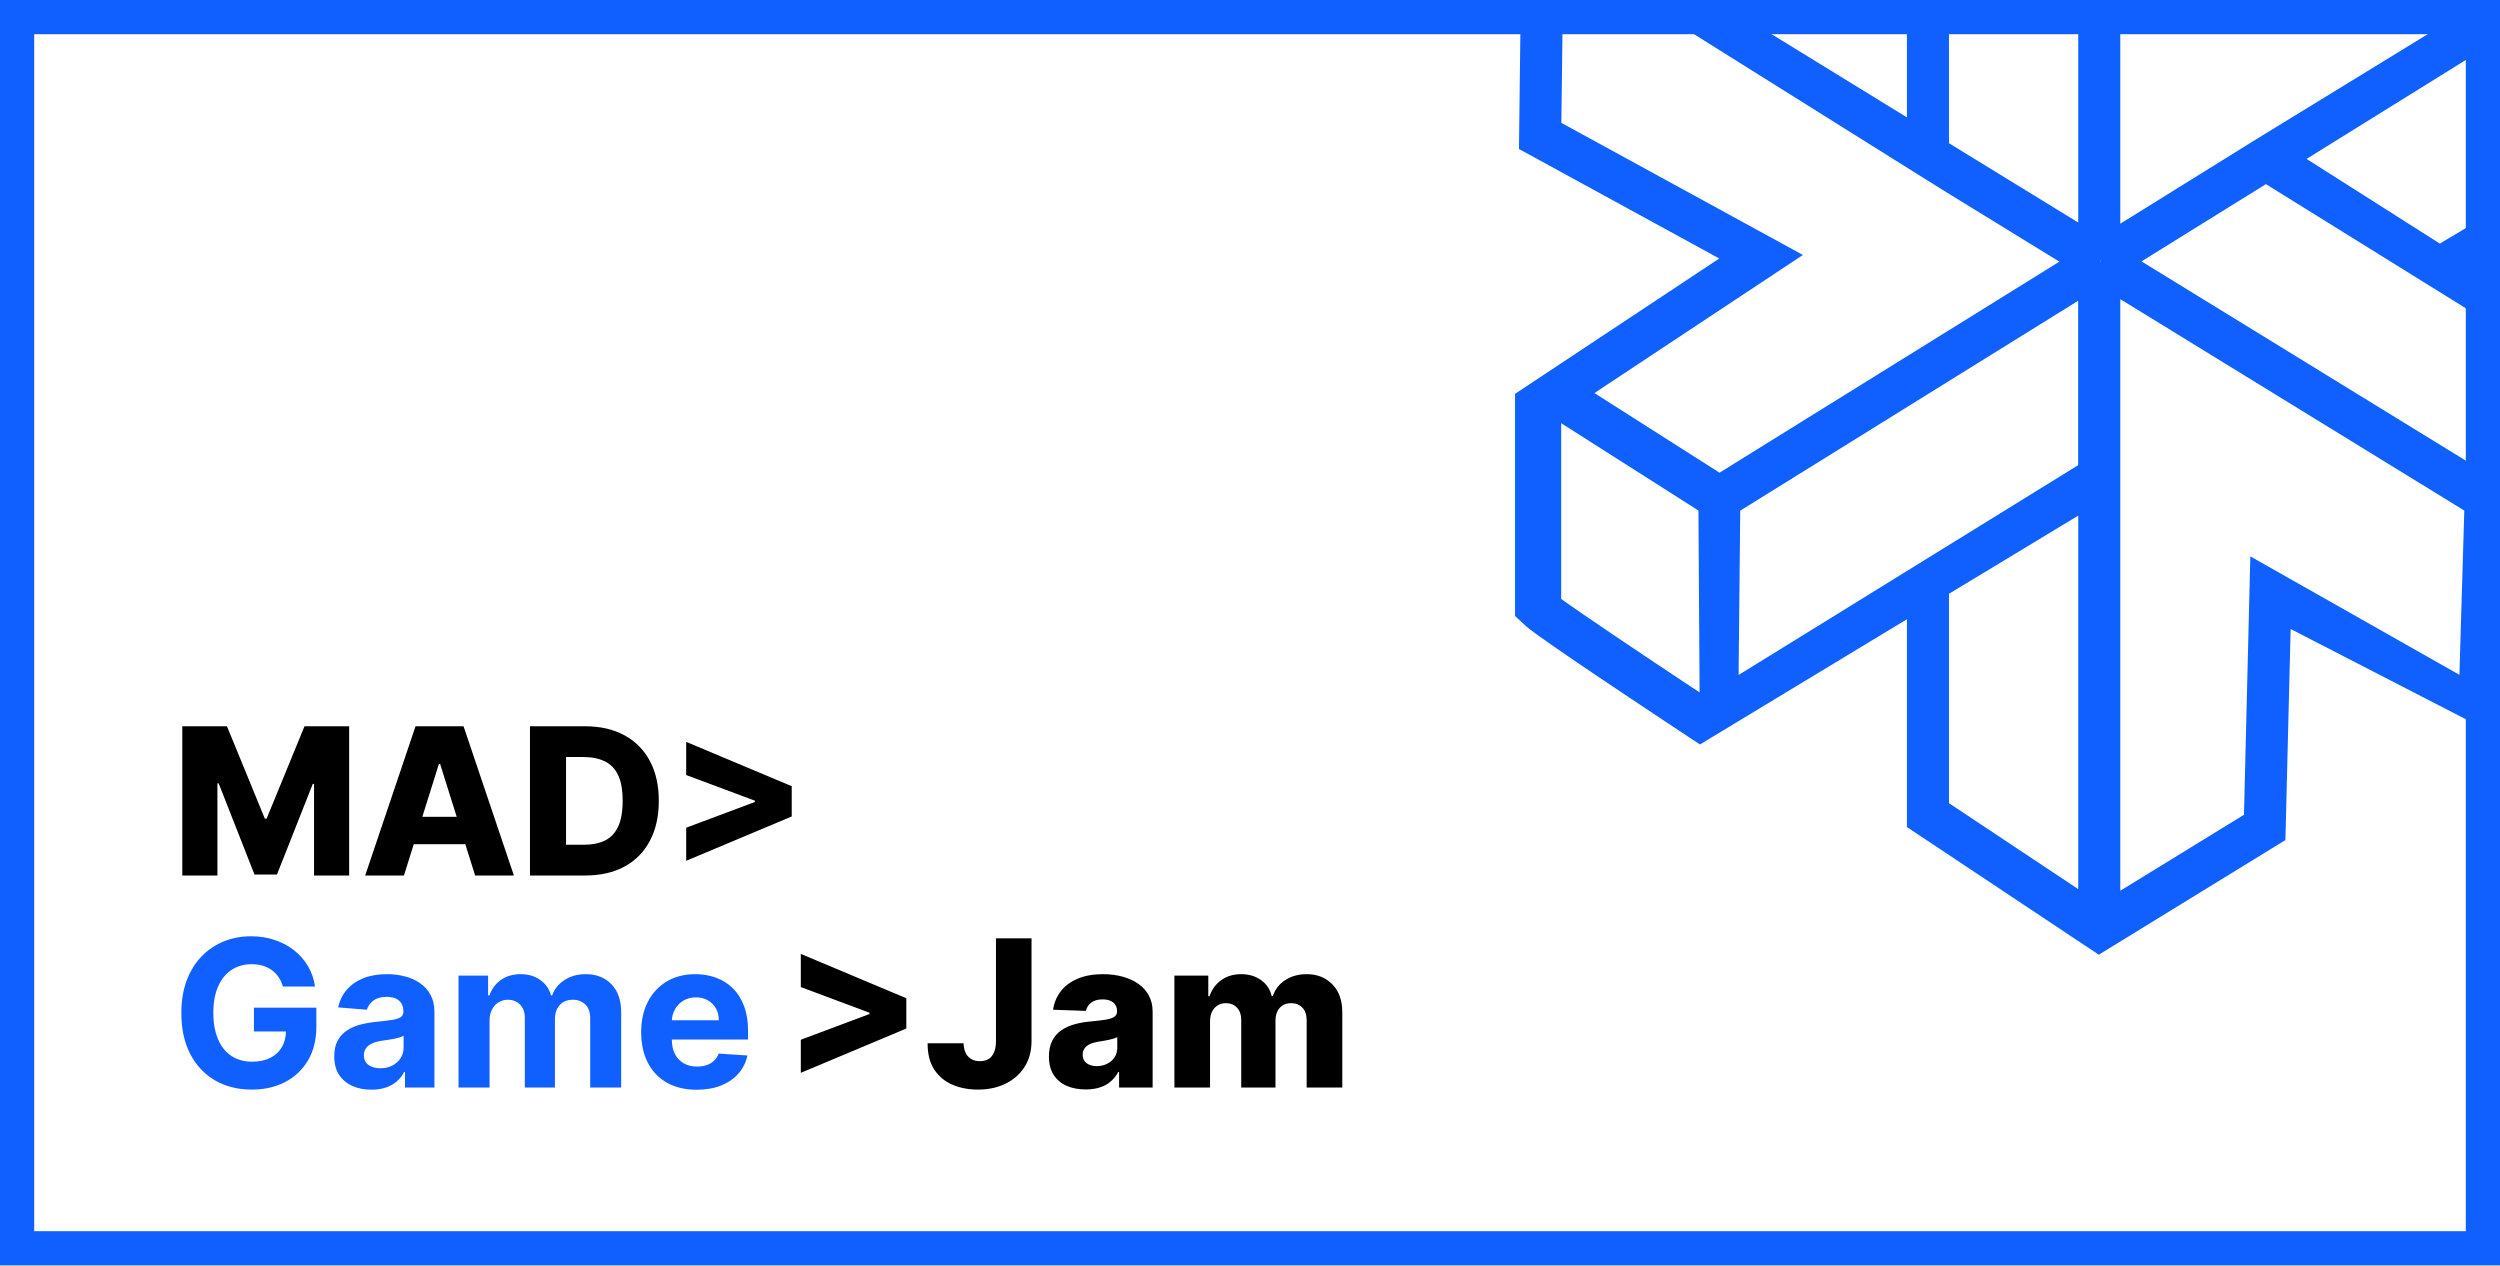
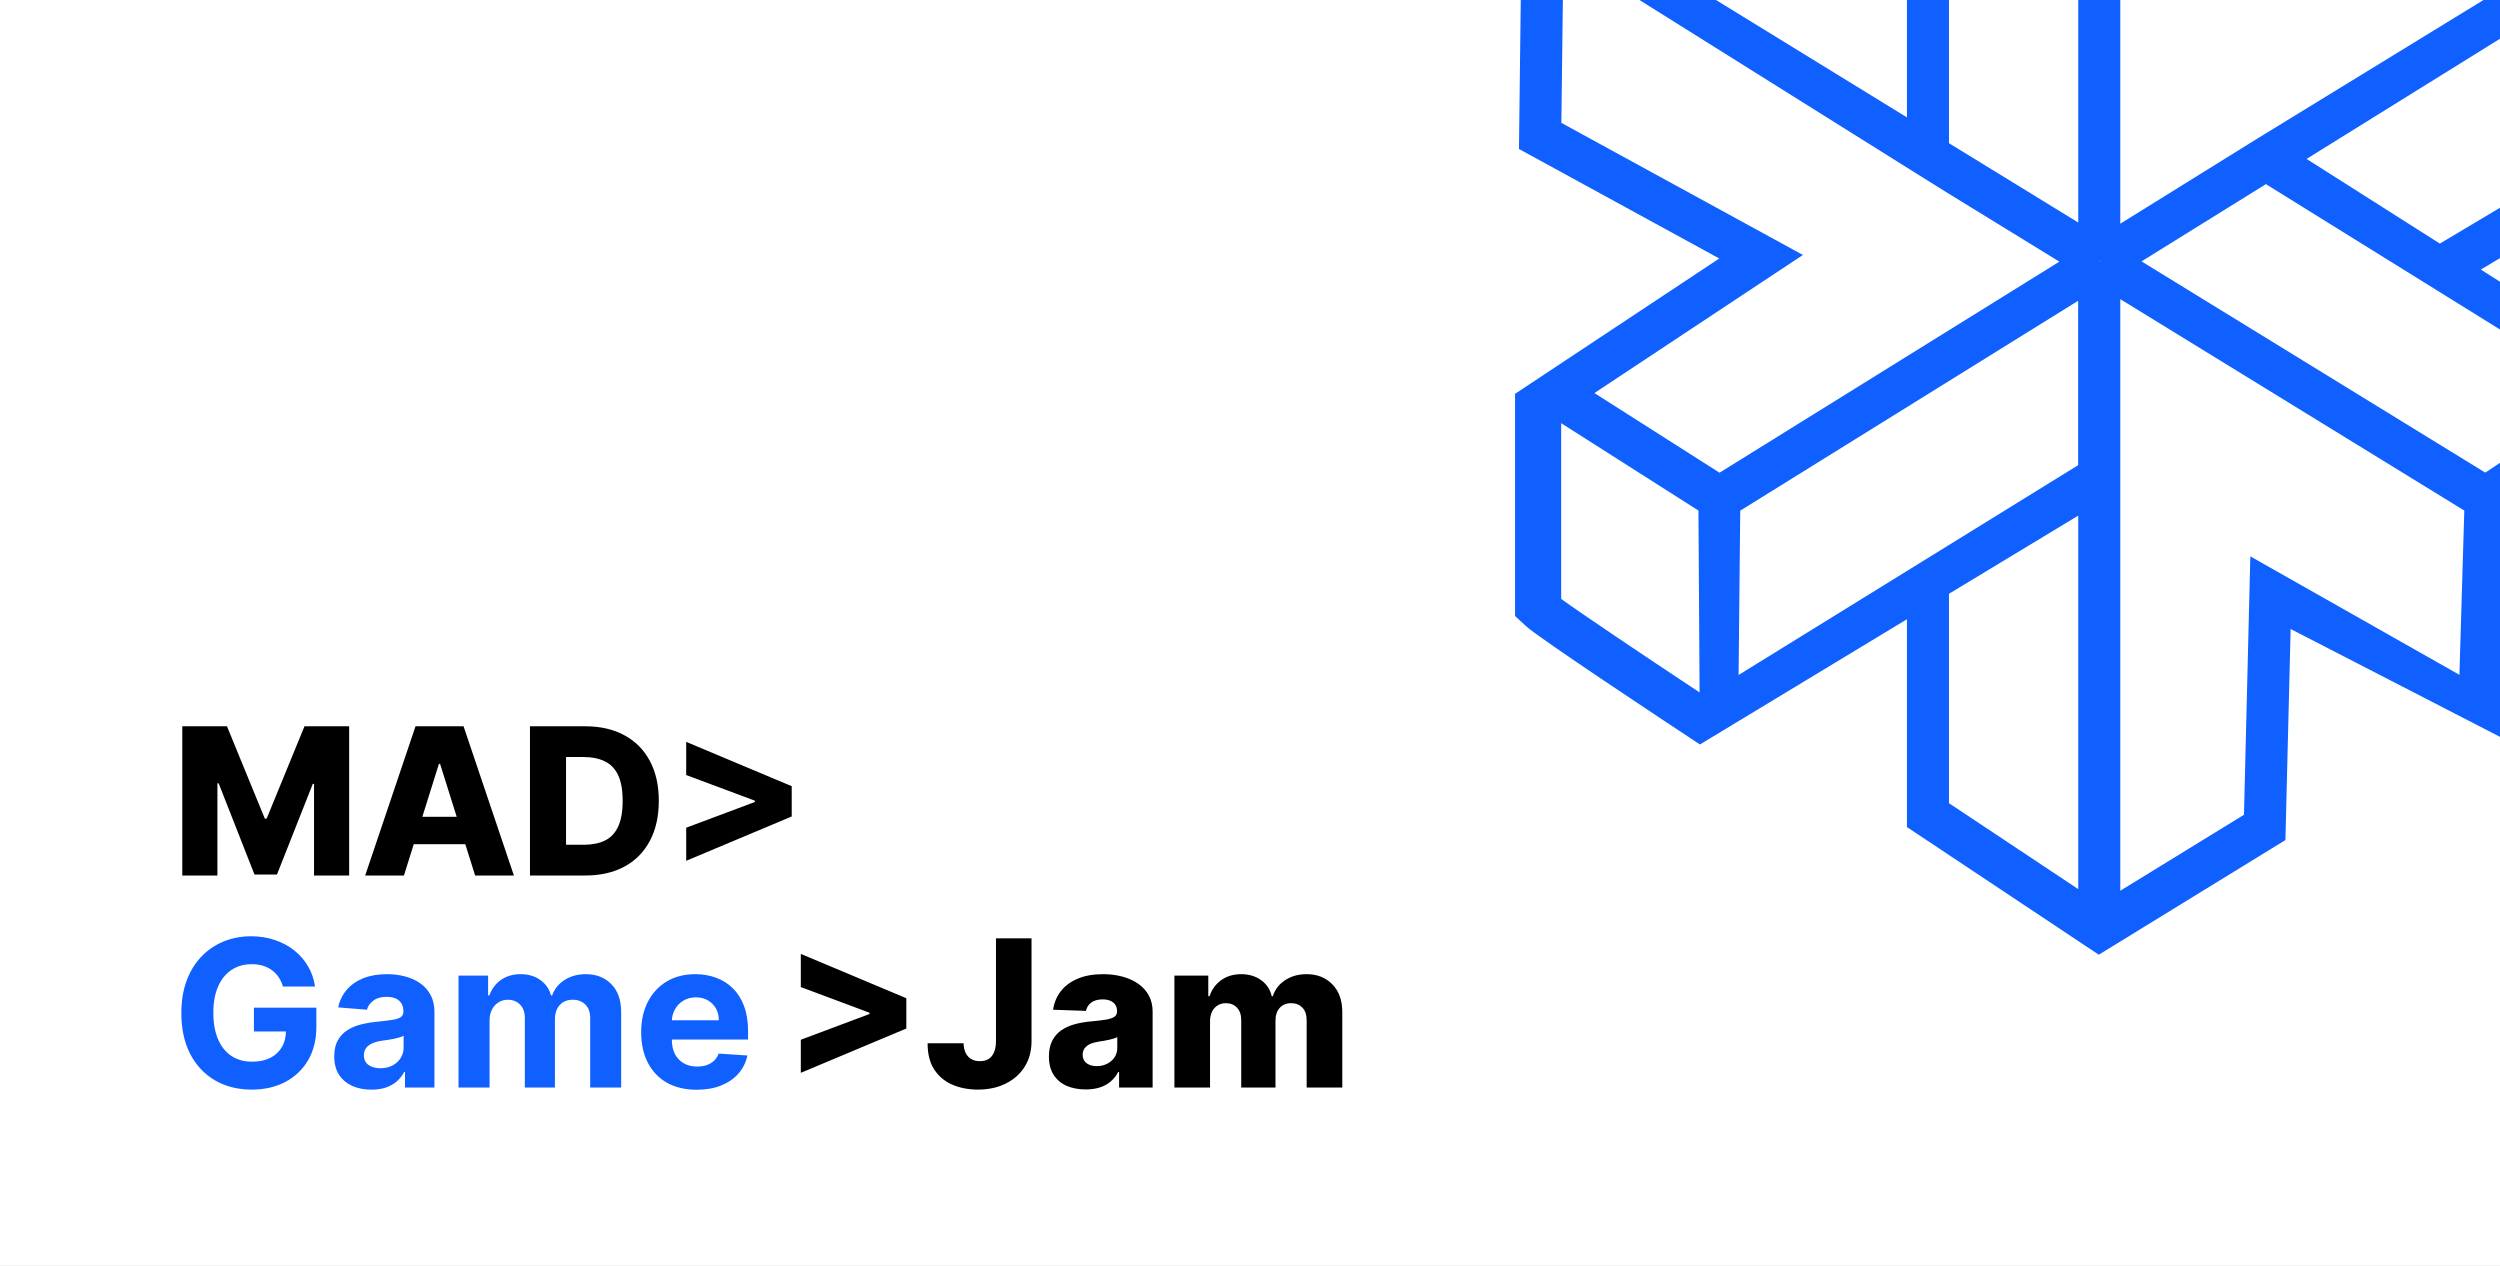
<svg xmlns="http://www.w3.org/2000/svg" width="731" height="370" viewBox="0 0 731 370" fill="none">
-   <g clip-path="url(#clip0_223_805)">
+   <g clip-path="url(#clip0_2899_61)">
    <rect width="731" height="370" fill="white" />
    <path d="M725.37 78.831L777.191 47.949V-31.225L724.021 -60.231L664.793 -24.753L663.8 -91.853L613.761 -123L557.562 -85.54V-26.523L505.104 -60.364L445.342 -21.503H444.934L444.145 43.564L502.712 75.582L443 115.156V180.117L446.258 183.128C449.949 186.536 486.091 210.444 497.061 217.683L557.587 181.068V241.828L613.685 279.157L668.255 245.633L669.782 183.921L731.377 215.648L782.409 185.479V115.023L725.37 78.805V78.831ZM766.909 39.363L713.407 71.223L674.44 46.469L766.909 -10.989V39.363ZM656.114 -2.403L724.479 -45.57L764.72 -23.617L662.579 38.967L660.008 40.552L659.397 40.922L619.971 65.411V-49.347L654.358 -70.984L656.088 -2.377L656.114 -2.403ZM502.813 -45.385L557.587 -11.359V34.317L466.416 -21.715L502.813 -45.385ZM456.49 175.15V123.741L496.628 149.287L496.959 202.466C479.83 191.133 462.547 179.509 456.49 175.124V175.15ZM466.187 114.944L527.171 74.552L456.541 35.929L457.152 -13.921L560.667 50.934L569.728 56.587L569.906 56.693L602.155 76.507L502.788 138.218L466.187 114.918V114.944ZM607.678 259.977L569.881 234.854V173.618L607.678 150.767V259.977ZM607.678 135.999L508.362 197.367L508.846 149.314L607.652 87.945V135.999H607.678ZM607.678 65.068L569.881 41.873V-76.716L607.678 -49.559V65.041V65.068ZM578.229 -85.302L613.863 -108.048L651.914 -84.351L613.888 -60.443L578.229 -85.302ZM614.168 76.48L614.041 76.269H614.295L614.168 76.48ZM719.134 197.315L657.997 162.681L656.139 238.236L619.971 260.453V87.47L720.56 149.287L719.134 197.341V197.315ZM726.694 138.192L626.182 76.427L662.553 53.84L761.36 115.208L726.694 138.192ZM770.116 178.083L731.733 200.775L732.904 149.076L770.116 123.504V178.083Z" fill="#0F60FF" />
    <path d="M82.727 288.469C82.429 287.432 82.01 286.516 81.47 285.72C80.93 284.911 80.27 284.229 79.489 283.675C78.722 283.107 77.841 282.673 76.847 282.375C75.867 282.077 74.78 281.928 73.587 281.928C71.356 281.928 69.396 282.482 67.706 283.589C66.03 284.697 64.723 286.31 63.785 288.426C62.848 290.528 62.379 293.099 62.379 296.139C62.379 299.179 62.841 301.764 63.764 303.895C64.688 306.026 65.994 307.652 67.685 308.774C69.375 309.882 71.371 310.436 73.672 310.436C75.76 310.436 77.543 310.067 79.02 309.328C80.511 308.575 81.648 307.517 82.429 306.153C83.224 304.79 83.622 303.178 83.622 301.317L85.497 301.594H74.247V294.648H92.507V300.145C92.507 303.98 91.697 307.276 90.078 310.031C88.459 312.773 86.229 314.889 83.388 316.381C80.547 317.858 77.294 318.597 73.629 318.597C69.538 318.597 65.945 317.695 62.848 315.891C59.751 314.072 57.337 311.494 55.604 308.156C53.885 304.804 53.026 300.827 53.026 296.224C53.026 292.687 53.537 289.534 54.56 286.764C55.597 283.98 57.045 281.622 58.906 279.69C60.767 277.759 62.933 276.288 65.405 275.28C67.876 274.271 70.554 273.767 73.438 273.767C75.909 273.767 78.21 274.129 80.341 274.854C82.472 275.564 84.361 276.572 86.008 277.879C87.671 279.186 89.027 280.741 90.078 282.545C91.129 284.335 91.804 286.31 92.102 288.469H82.727ZM108.599 318.618C106.511 318.618 104.65 318.256 103.017 317.531C101.383 316.793 100.091 315.706 99.139 314.271C98.201 312.822 97.733 311.018 97.733 308.859C97.733 307.041 98.066 305.514 98.734 304.278C99.402 303.043 100.311 302.048 101.461 301.295C102.612 300.543 103.919 299.974 105.382 299.591C106.859 299.207 108.407 298.938 110.027 298.781C111.93 298.582 113.464 298.398 114.629 298.227C115.794 298.043 116.639 297.773 117.164 297.418C117.69 297.062 117.953 296.537 117.953 295.841V295.713C117.953 294.364 117.527 293.32 116.674 292.581C115.836 291.842 114.643 291.473 113.095 291.473C111.461 291.473 110.162 291.835 109.196 292.56C108.23 293.27 107.591 294.165 107.278 295.244L98.883 294.562C99.309 292.574 100.147 290.855 101.397 289.406C102.647 287.943 104.26 286.821 106.234 286.04C108.223 285.244 110.524 284.847 113.137 284.847C114.956 284.847 116.696 285.06 118.358 285.486C120.034 285.912 121.518 286.572 122.811 287.467C124.118 288.362 125.147 289.513 125.9 290.919C126.653 292.311 127.029 293.98 127.029 295.926V318H118.422V313.462H118.166C117.64 314.484 116.937 315.386 116.056 316.168C115.176 316.935 114.118 317.538 112.882 317.979C111.646 318.405 110.218 318.618 108.599 318.618ZM111.199 312.354C112.534 312.354 113.713 312.091 114.735 311.565C115.758 311.026 116.561 310.301 117.143 309.392C117.725 308.483 118.017 307.453 118.017 306.303V302.83C117.733 303.014 117.342 303.185 116.845 303.341C116.362 303.483 115.815 303.618 115.204 303.746C114.593 303.859 113.983 303.966 113.372 304.065C112.761 304.151 112.207 304.229 111.71 304.3C110.645 304.456 109.714 304.705 108.919 305.045C108.123 305.386 107.505 305.848 107.065 306.43C106.625 306.999 106.404 307.709 106.404 308.561C106.404 309.797 106.852 310.741 107.747 311.395C108.656 312.034 109.806 312.354 111.199 312.354ZM134.071 318V285.273H142.722V291.047H143.105C143.787 289.129 144.924 287.616 146.515 286.509C148.105 285.401 150.009 284.847 152.225 284.847C154.469 284.847 156.38 285.408 157.956 286.53C159.533 287.638 160.584 289.143 161.11 291.047H161.451C162.118 289.172 163.326 287.673 165.073 286.551C166.834 285.415 168.915 284.847 171.316 284.847C174.37 284.847 176.848 285.82 178.752 287.766C180.669 289.697 181.628 292.439 181.628 295.99V318H172.573V297.78C172.573 295.962 172.09 294.598 171.124 293.689C170.158 292.78 168.951 292.325 167.502 292.325C165.854 292.325 164.569 292.851 163.645 293.902C162.722 294.939 162.26 296.31 162.26 298.014V318H153.461V297.588C153.461 295.983 152.999 294.705 152.076 293.753C151.167 292.801 149.966 292.325 148.475 292.325C147.466 292.325 146.557 292.581 145.748 293.092C144.952 293.589 144.32 294.293 143.851 295.202C143.382 296.097 143.148 297.148 143.148 298.355V318H134.071ZM203.713 318.639C200.346 318.639 197.449 317.957 195.02 316.594C192.605 315.216 190.744 313.27 189.437 310.756C188.13 308.227 187.477 305.237 187.477 301.786C187.477 298.419 188.13 295.464 189.437 292.922C190.744 290.379 192.583 288.398 194.956 286.977C197.342 285.557 200.14 284.847 203.35 284.847C205.51 284.847 207.52 285.195 209.38 285.891C211.255 286.572 212.889 287.602 214.281 288.98C215.687 290.358 216.781 292.091 217.562 294.179C218.343 296.253 218.734 298.682 218.734 301.466V303.959H191.099V298.334H210.19C210.19 297.027 209.906 295.869 209.338 294.861C208.77 293.852 207.981 293.064 206.973 292.496C205.978 291.913 204.821 291.622 203.5 291.622C202.122 291.622 200.9 291.942 199.835 292.581C198.784 293.206 197.96 294.051 197.363 295.116C196.767 296.168 196.461 297.339 196.447 298.632V303.98C196.447 305.599 196.745 306.999 197.342 308.178C197.953 309.357 198.812 310.266 199.92 310.905C201.028 311.544 202.342 311.864 203.862 311.864C204.87 311.864 205.794 311.722 206.632 311.438C207.47 311.153 208.187 310.727 208.784 310.159C209.38 309.591 209.835 308.895 210.147 308.071L218.542 308.625C218.116 310.642 217.243 312.403 215.922 313.909C214.615 315.401 212.924 316.565 210.85 317.403C208.791 318.227 206.412 318.639 203.713 318.639Z" fill="#0F60FF" />
    <path d="M53.303 212.364H66.364L77.443 239.381H77.954L89.034 212.364H102.095V256H91.825V229.196H91.463L80.98 255.723H74.418L63.935 229.047H63.572V256H53.303V212.364ZM118.113 256H106.777L121.5 212.364H135.542L150.265 256H138.929L128.681 223.358H128.34L118.113 256ZM116.6 238.827H140.293V246.838H116.6V238.827ZM171.092 256H154.963V212.364H171.071C175.517 212.364 179.345 213.237 182.555 214.984C185.779 216.717 188.265 219.217 190.012 222.484C191.76 225.737 192.633 229.629 192.633 234.161C192.633 238.706 191.76 242.612 190.012 245.879C188.279 249.146 185.801 251.653 182.576 253.401C179.352 255.134 175.524 256 171.092 256ZM165.51 247.009H170.687C173.13 247.009 175.197 246.597 176.887 245.773C178.592 244.935 179.877 243.578 180.744 241.703C181.625 239.814 182.065 237.3 182.065 234.161C182.065 231.021 181.625 228.521 180.744 226.661C179.863 224.786 178.564 223.436 176.845 222.612C175.14 221.774 173.038 221.355 170.538 221.355H165.51V247.009ZM231.497 238.741L200.645 251.696V242.023L221.014 234.395L220.716 234.885V233.756L221.014 234.224L200.645 226.618V216.923L231.497 229.878V238.741Z" fill="black" />
    <path d="M265.009 300.741L234.156 313.696V304.023L254.526 296.395L254.227 296.885V295.756L254.526 296.224L234.156 288.618V278.923L265.009 291.878V300.741ZM291.221 274.364H301.619V304.534C301.605 307.361 300.93 309.832 299.595 311.949C298.26 314.051 296.413 315.685 294.055 316.849C291.711 318.014 288.998 318.597 285.916 318.597C283.189 318.597 280.71 318.121 278.48 317.169C276.264 316.217 274.495 314.74 273.174 312.737C271.868 310.734 271.221 308.17 271.235 305.045H281.74C281.782 306.168 281.995 307.126 282.379 307.922C282.777 308.703 283.324 309.293 284.02 309.69C284.716 310.088 285.547 310.287 286.512 310.287C287.521 310.287 288.373 310.074 289.069 309.648C289.765 309.207 290.291 308.561 290.646 307.709C291.015 306.857 291.207 305.798 291.221 304.534V274.364ZM317.466 318.554C315.378 318.554 313.524 318.206 311.905 317.51C310.3 316.8 309.028 315.734 308.091 314.314C307.168 312.879 306.706 311.082 306.706 308.923C306.706 307.105 307.026 305.571 307.665 304.321C308.304 303.071 309.185 302.055 310.307 301.274C311.429 300.493 312.722 299.903 314.185 299.506C315.648 299.094 317.21 298.817 318.872 298.675C320.733 298.504 322.232 298.327 323.368 298.142C324.504 297.943 325.328 297.666 325.839 297.311C326.365 296.942 326.628 296.423 326.628 295.756V295.649C326.628 294.555 326.251 293.71 325.499 293.114C324.746 292.517 323.73 292.219 322.452 292.219C321.074 292.219 319.966 292.517 319.128 293.114C318.29 293.71 317.757 294.534 317.53 295.585L307.92 295.244C308.205 293.256 308.936 291.48 310.115 289.918C311.308 288.341 312.942 287.105 315.016 286.21C317.104 285.301 319.611 284.847 322.537 284.847C324.625 284.847 326.55 285.095 328.311 285.592C330.072 286.075 331.607 286.786 332.913 287.723C334.22 288.646 335.229 289.783 335.939 291.132C336.663 292.482 337.026 294.023 337.026 295.756V318H327.224V313.44H326.969C326.386 314.548 325.641 315.486 324.732 316.253C323.837 317.02 322.778 317.595 321.557 317.979C320.349 318.362 318.986 318.554 317.466 318.554ZM320.683 311.736C321.805 311.736 322.814 311.509 323.709 311.054C324.618 310.599 325.342 309.974 325.882 309.179C326.422 308.369 326.692 307.432 326.692 306.366V303.256C326.393 303.412 326.031 303.554 325.605 303.682C325.193 303.81 324.739 303.93 324.241 304.044C323.744 304.158 323.233 304.257 322.707 304.342C322.182 304.428 321.678 304.506 321.195 304.577C320.214 304.733 319.376 304.974 318.68 305.301C317.999 305.628 317.473 306.054 317.104 306.58C316.749 307.091 316.571 307.702 316.571 308.412C316.571 309.491 316.955 310.315 317.722 310.884C318.503 311.452 319.49 311.736 320.683 311.736ZM343.396 318V285.273H353.304V291.281H353.666C354.348 289.293 355.499 287.723 357.118 286.572C358.737 285.422 360.669 284.847 362.913 284.847C365.186 284.847 367.132 285.429 368.751 286.594C370.371 287.759 371.401 289.321 371.841 291.281H372.182C372.793 289.335 373.986 287.78 375.761 286.615C377.537 285.436 379.632 284.847 382.047 284.847C385.143 284.847 387.658 285.841 389.589 287.83C391.521 289.804 392.487 292.517 392.487 295.969V318H382.068V298.355C382.068 296.722 381.649 295.479 380.811 294.626C379.973 293.76 378.886 293.327 377.551 293.327C376.116 293.327 374.987 293.795 374.163 294.733C373.354 295.656 372.949 296.899 372.949 298.462V318H362.935V298.249C362.935 296.729 362.523 295.528 361.699 294.648C360.875 293.767 359.788 293.327 358.439 293.327C357.53 293.327 356.727 293.547 356.031 293.987C355.335 294.413 354.788 295.024 354.391 295.82C354.007 296.615 353.815 297.553 353.815 298.632V318H343.396Z" fill="black" />
  </g>
-   <rect x="5" y="5" width="721" height="360" stroke="#0F60FF" stroke-width="10" />
  <defs>
-     <clipPath id="clip0_223_805">
+     <clipPath id="clip0_2899_61">
      <rect width="731" height="370" fill="white" />
    </clipPath>
  </defs>
</svg>
